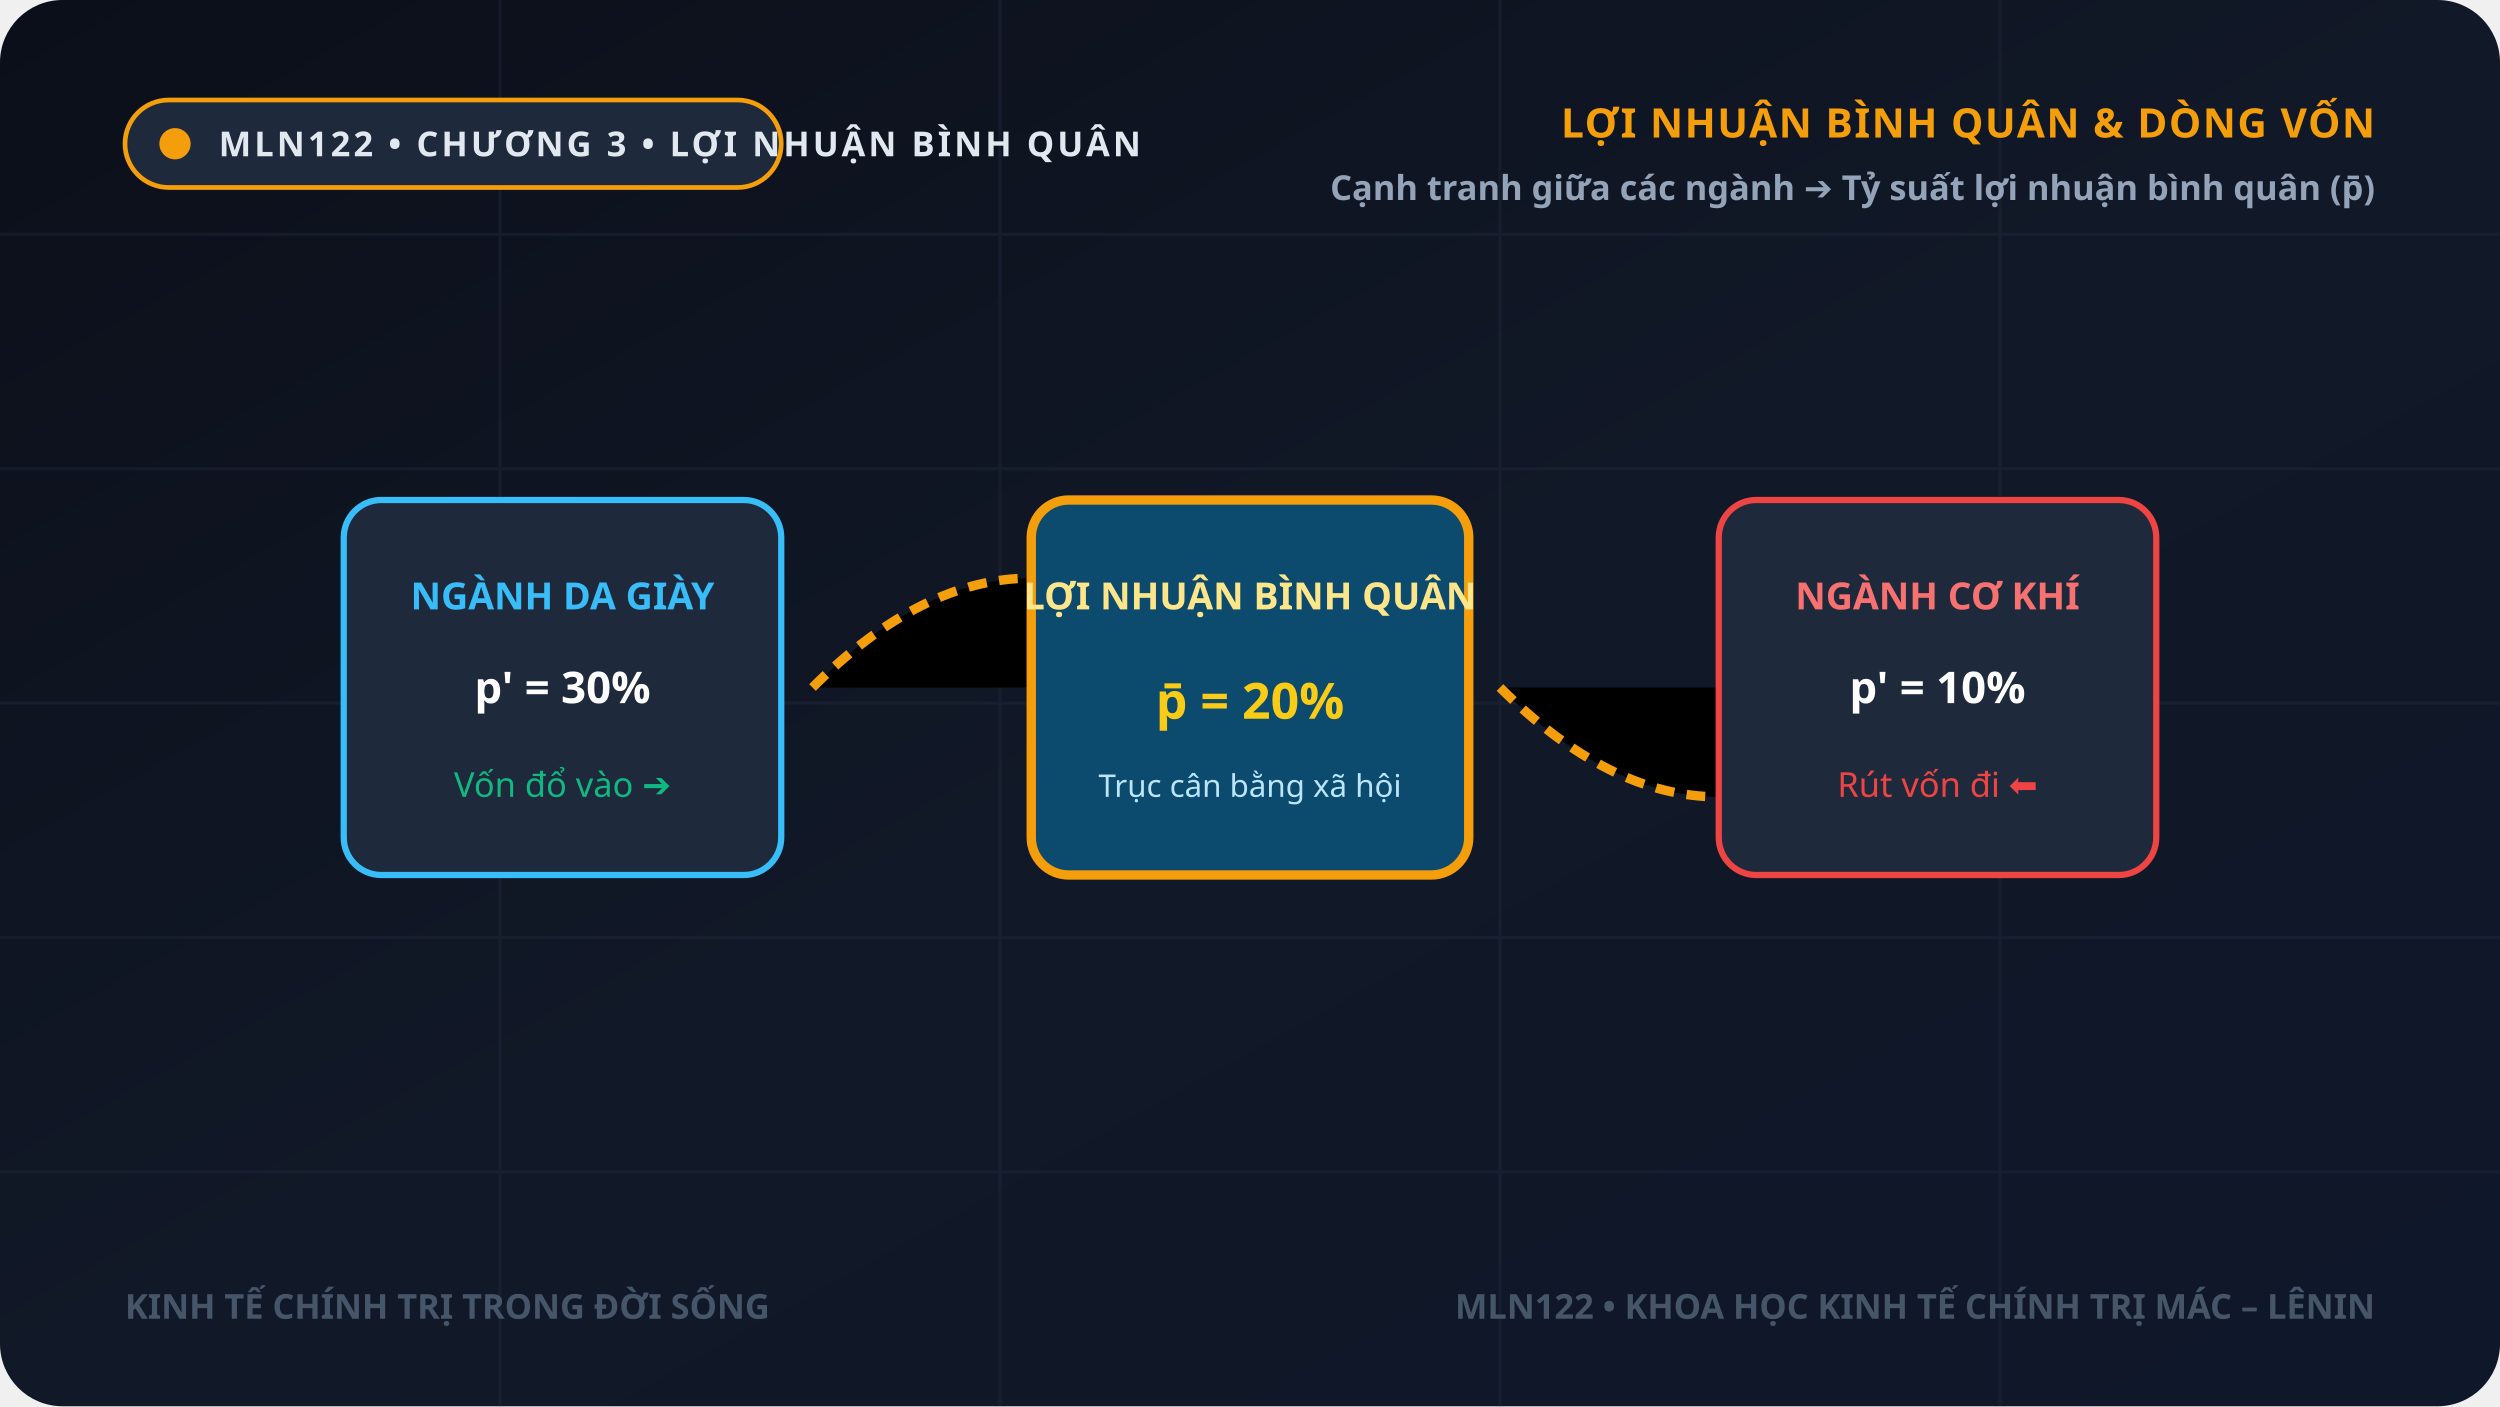
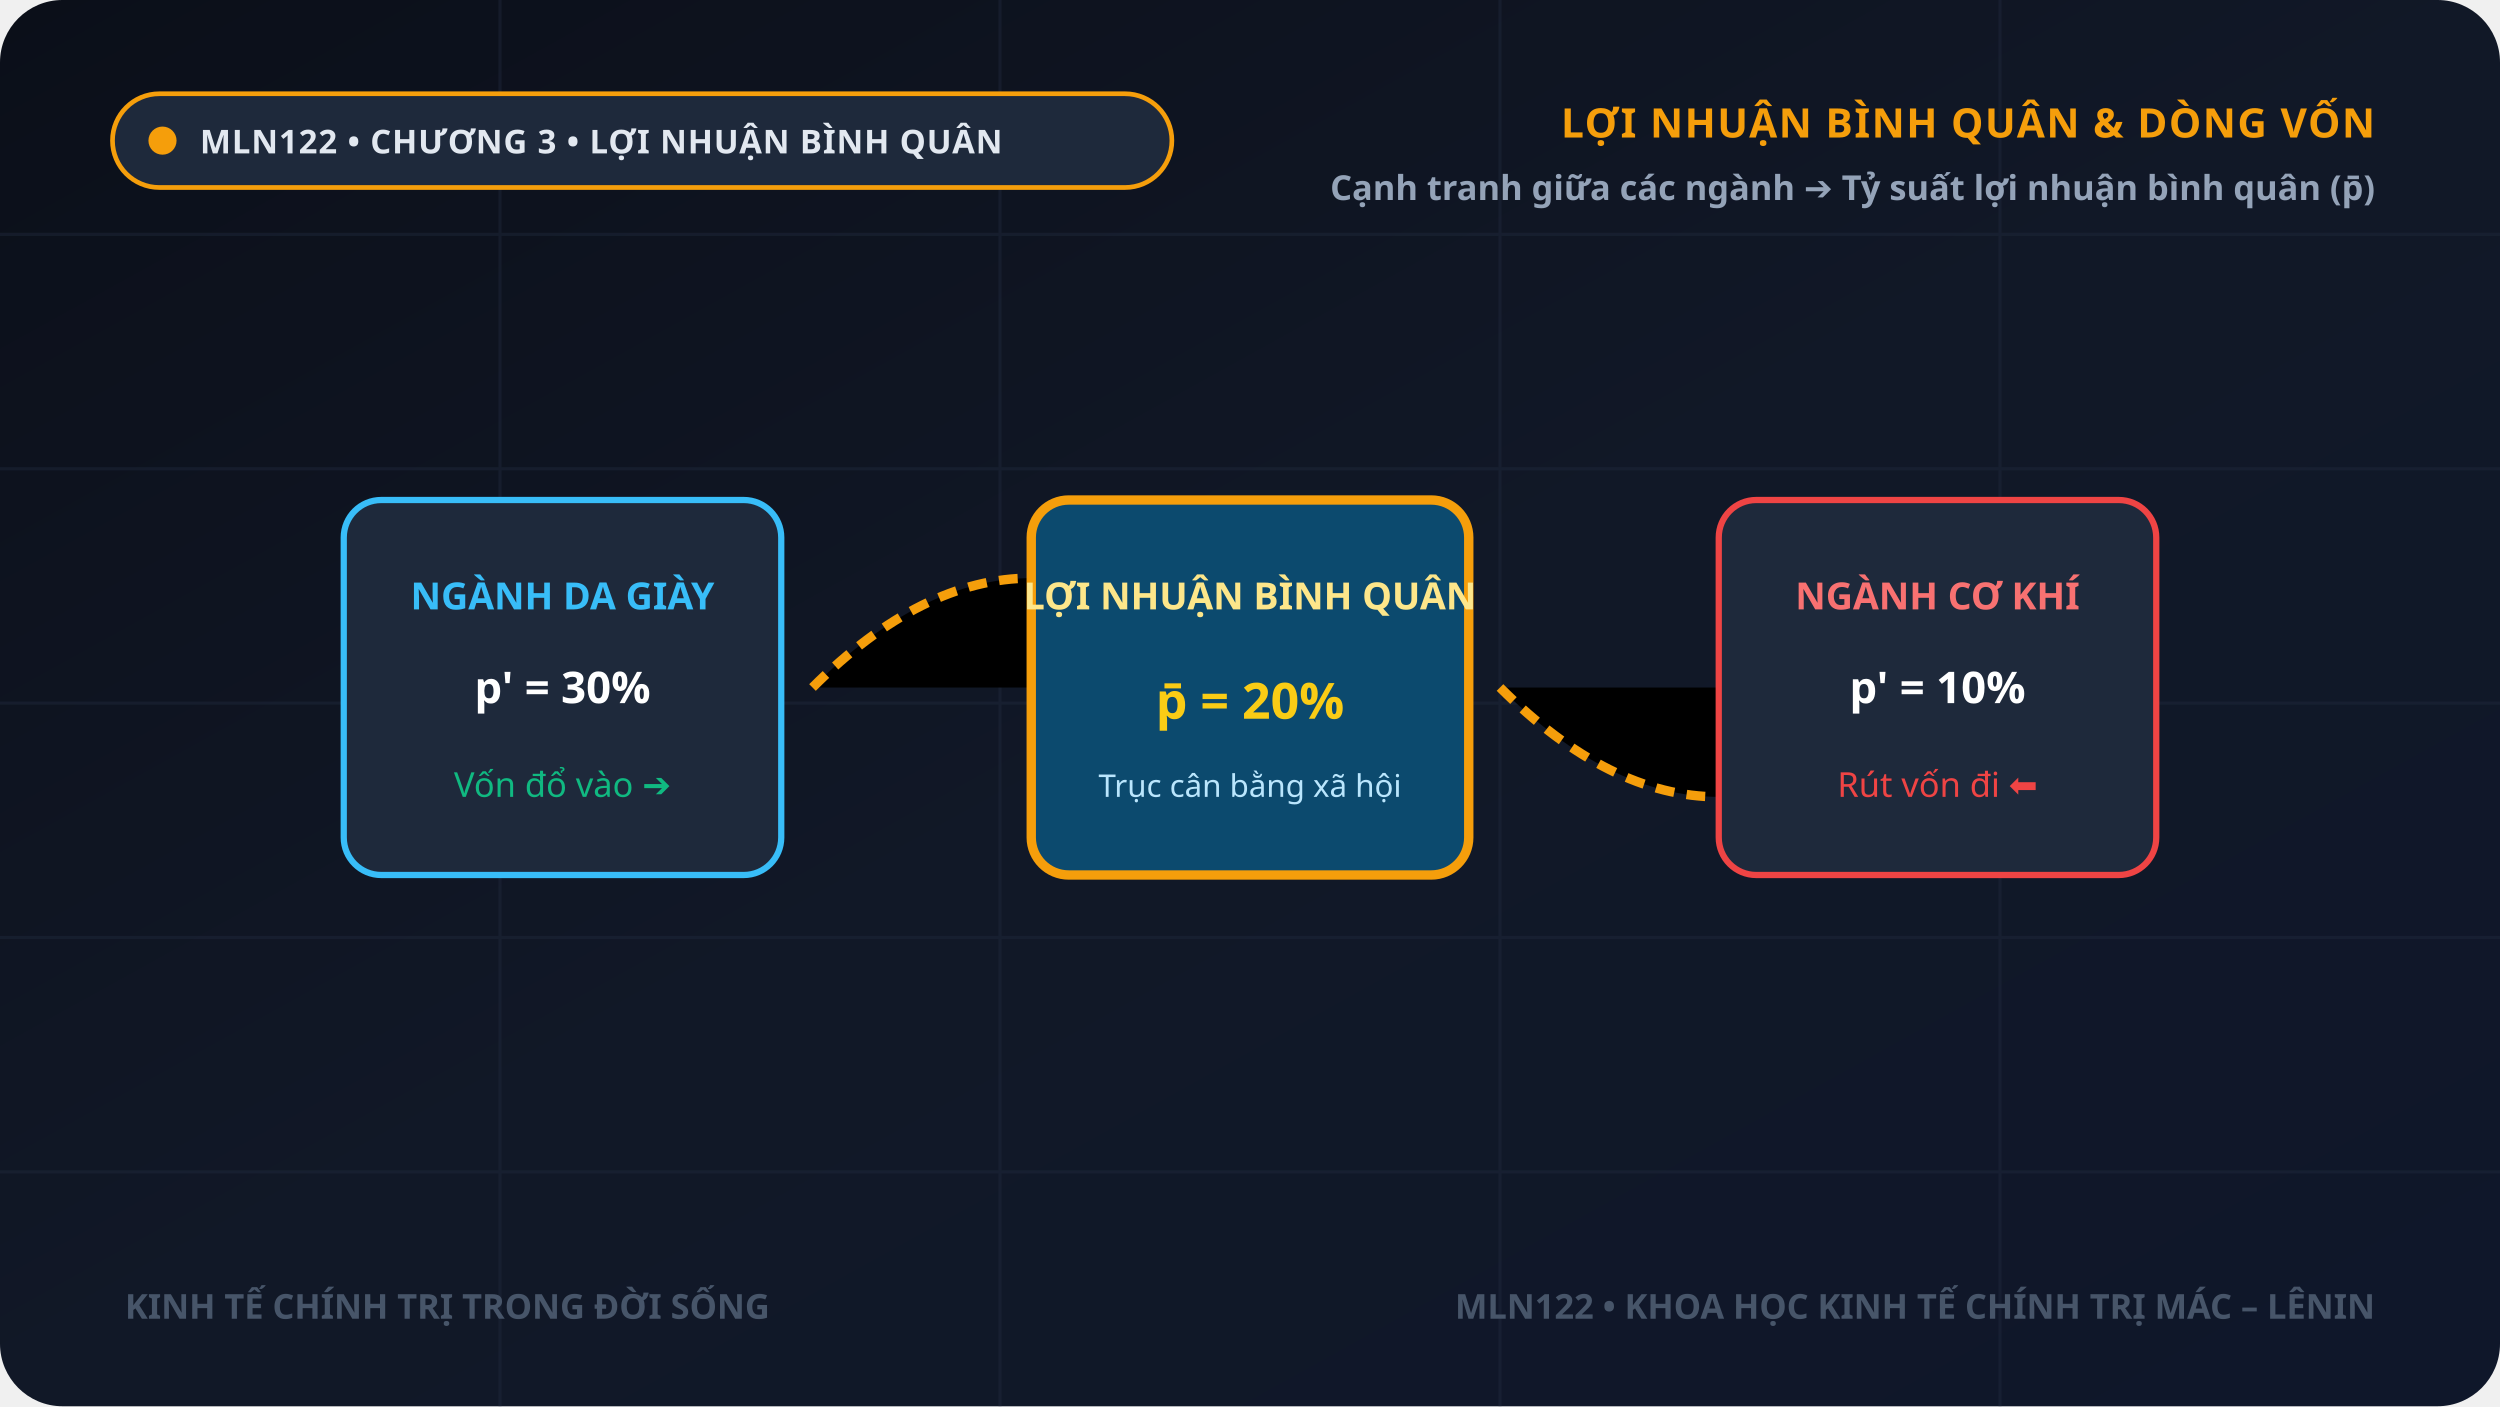
<svg xmlns="http://www.w3.org/2000/svg" viewBox="0 0 800 450" width="800" height="450">
  <defs>
    <linearGradient id="bgGrad" x1="0%" y1="0%" x2="100%" y2="100%">
      <stop offset="0%" stop-color="#0b0f19" />
      <stop offset="50%" stop-color="#111827" />
      <stop offset="100%" stop-color="#0f172a" />
    </linearGradient>
    <linearGradient id="blueGlow" x1="0%" y1="0%" x2="100%" y2="100%">
      <stop offset="0%" stop-color="#38bdf8" />
      <stop offset="100%" stop-color="#0284c7" />
    </linearGradient>
    <linearGradient id="goldGlow" x1="0%" y1="0%" x2="100%" y2="100%">
      <stop offset="0%" stop-color="#fbbf24" />
      <stop offset="100%" stop-color="#d97706" />
    </linearGradient>
    <linearGradient id="greenGlow" x1="0%" y1="0%" x2="100%" y2="100%">
      <stop offset="0%" stop-color="#34d399" />
      <stop offset="100%" stop-color="#059669" />
    </linearGradient>
    <linearGradient id="purpleGlow" x1="0%" y1="0%" x2="100%" y2="100%">
      <stop offset="0%" stop-color="#c084fc" />
      <stop offset="100%" stop-color="#7c3aed" />
    </linearGradient>
    <linearGradient id="roseGlow" x1="0%" y1="0%" x2="100%" y2="100%">
      <stop offset="0%" stop-color="#fb7185" />
      <stop offset="100%" stop-color="#e11d48" />
    </linearGradient>
    <linearGradient id="cyanGlow" x1="0%" y1="0%" x2="100%" y2="100%">
      <stop offset="0%" stop-color="#22d3ee" />
      <stop offset="100%" stop-color="#0891b2" />
    </linearGradient>
    <filter id="softGlow" x="-20%" y="-20%" width="140%" height="140%">
      <feGaussianBlur stdDeviation="8" result="blur" />
      <feComposite in="SourceGraphic" in2="blur" operator="over" />
    </filter>
  </defs>
  <rect width="800" height="450" rx="20" fill="url(#bgGrad)" />
  <g stroke="#1e293b" stroke-width="1" opacity="0.45">
    <line x1="0" y1="75" x2="800" y2="75" />
    <line x1="0" y1="150" x2="800" y2="150" />
    <line x1="0" y1="225" x2="800" y2="225" />
    <line x1="0" y1="300" x2="800" y2="300" />
    <line x1="0" y1="375" x2="800" y2="375" />
    <line x1="160" y1="0" x2="160" y2="450" />
    <line x1="320" y1="0" x2="320" y2="450" />
    <line x1="480" y1="0" x2="480" y2="450" />
    <line x1="640" y1="0" x2="640" y2="450" />
  </g>
-   <g transform="translate(40, 32)">
-     <rect width="210" height="28" rx="14" fill="#1e293b" stroke="#f59e0b" stroke-width="1.5" />
-     <circle cx="16" cy="14" r="5" fill="#f59e0b" />
-     <text x="30" y="18" fill="#e2e8f0" font-family="'Be Vietnam Pro', system-ui, sans-serif" font-size="11" font-weight="800" letter-spacing="1">MLN122 • CHƯƠNG 3 • LỢI NHUẬN BÌNH QUÂN</text>
+   <g transform="translate(36, 30)">
+     <rect width="339" height="30" rx="15" fill="#1e293b" stroke="#f59e0b" stroke-width="1.5" />
+     <circle cx="16" cy="15" r="4.5" fill="#f59e0b" />
+     <text x="28" y="15" fill="#e2e8f0" font-family="'Be Vietnam Pro', 'Segoe UI', -apple-system, sans-serif" font-size="10.5" font-weight="800" letter-spacing="0.3" dominant-baseline="central">MLN122 • CHƯƠNG 3 • LỢI NHUẬN BÌNH QUÂN</text>
  </g>
  <text x="760" y="44" fill="#f59e0b" font-family="'Be Vietnam Pro', system-ui, sans-serif" font-size="13" font-weight="800" text-anchor="end" letter-spacing="0.5">LỢI NHUẬN BÌNH QUÂN &amp; DÒNG VỐN</text>
  <text x="760" y="64" fill="#94a3b8" font-family="'Be Vietnam Pro', system-ui, sans-serif" font-size="11" font-weight="600" text-anchor="end">Cạnh tranh giữa các ngành ➔ Tỷ suất lợi nhuận bình quân (p̄)</text>
  <g transform="translate(180, 220)">
    <rect x="-70" y="-60" width="140" height="120" rx="12" fill="#1e293b" stroke="#38bdf8" stroke-width="2" />
    <text x="0" y="-25" fill="#38bdf8" font-family="'Be Vietnam Pro', sans-serif" font-size="12" font-weight="800" text-anchor="middle">NGÀNH DA GIÀY</text>
    <text x="0" y="5" fill="#ffffff" font-family="'Be Vietnam Pro', sans-serif" font-size="14" font-weight="900" text-anchor="middle">p' = 30%</text>
    <text x="0" y="35" fill="#10b981" font-family="'Be Vietnam Pro', sans-serif" font-size="11" text-anchor="middle">Vốn đổ vào ➔</text>
  </g>
  <path d="M260 220 Q 330 150, 400 220" stroke="#f59e0b" stroke-width="3" stroke-dasharray="6 4" />
  <polygon points="400,212 410,220 400,228" fill="#f59e0b" />
  <g transform="translate(400, 220)">
    <rect x="-70" y="-60" width="140" height="120" rx="12" fill="#0c4a6e" stroke="#f59e0b" stroke-width="3" />
    <text x="0" y="-25" fill="#fde68a" font-family="'Be Vietnam Pro', sans-serif" font-size="12" font-weight="900" text-anchor="middle">LỢI NHUẬN BÌNH QUÂN</text>
    <text x="0" y="10" fill="#facc15" font-family="'Be Vietnam Pro', sans-serif" font-size="16" font-weight="900" text-anchor="middle">p̄ = 20%</text>
    <text x="0" y="35" fill="#bae6fd" font-family="'Be Vietnam Pro', sans-serif" font-size="10" text-anchor="middle">Trục cân bằng xã hội</text>
  </g>
  <path d="M480 220 Q 550 290, 620 220" stroke="#f59e0b" stroke-width="3" stroke-dasharray="6 4" />
  <polygon points="620,212 630,220 620,228" fill="#f59e0b" />
  <g transform="translate(620, 220)">
    <rect x="-70" y="-60" width="140" height="120" rx="12" fill="#1e293b" stroke="#ef4444" stroke-width="2" />
    <text x="0" y="-25" fill="#f87171" font-family="'Be Vietnam Pro', sans-serif" font-size="12" font-weight="800" text-anchor="middle">NGÀNH CƠ KHÍ</text>
    <text x="0" y="5" fill="#ffffff" font-family="'Be Vietnam Pro', sans-serif" font-size="14" font-weight="900" text-anchor="middle">p' = 10%</text>
    <text x="0" y="35" fill="#ef4444" font-family="'Be Vietnam Pro', sans-serif" font-size="11" text-anchor="middle">Rút vốn đi ⬅️</text>
  </g>
  <text x="40" y="422" fill="#475569" font-family="'Be Vietnam Pro', system-ui, sans-serif" font-size="11" font-weight="700">KINH TẾ CHÍNH TRỊ TRONG ĐỜI SỐNG</text>
  <text x="760" y="422" fill="#475569" font-family="'Be Vietnam Pro', system-ui, sans-serif" font-size="11" font-weight="700" text-anchor="end">MLN122 • KHOA HỌC KINH TẾ CHÍNH TRỊ MÁC – LÊNIN</text>
</svg>
